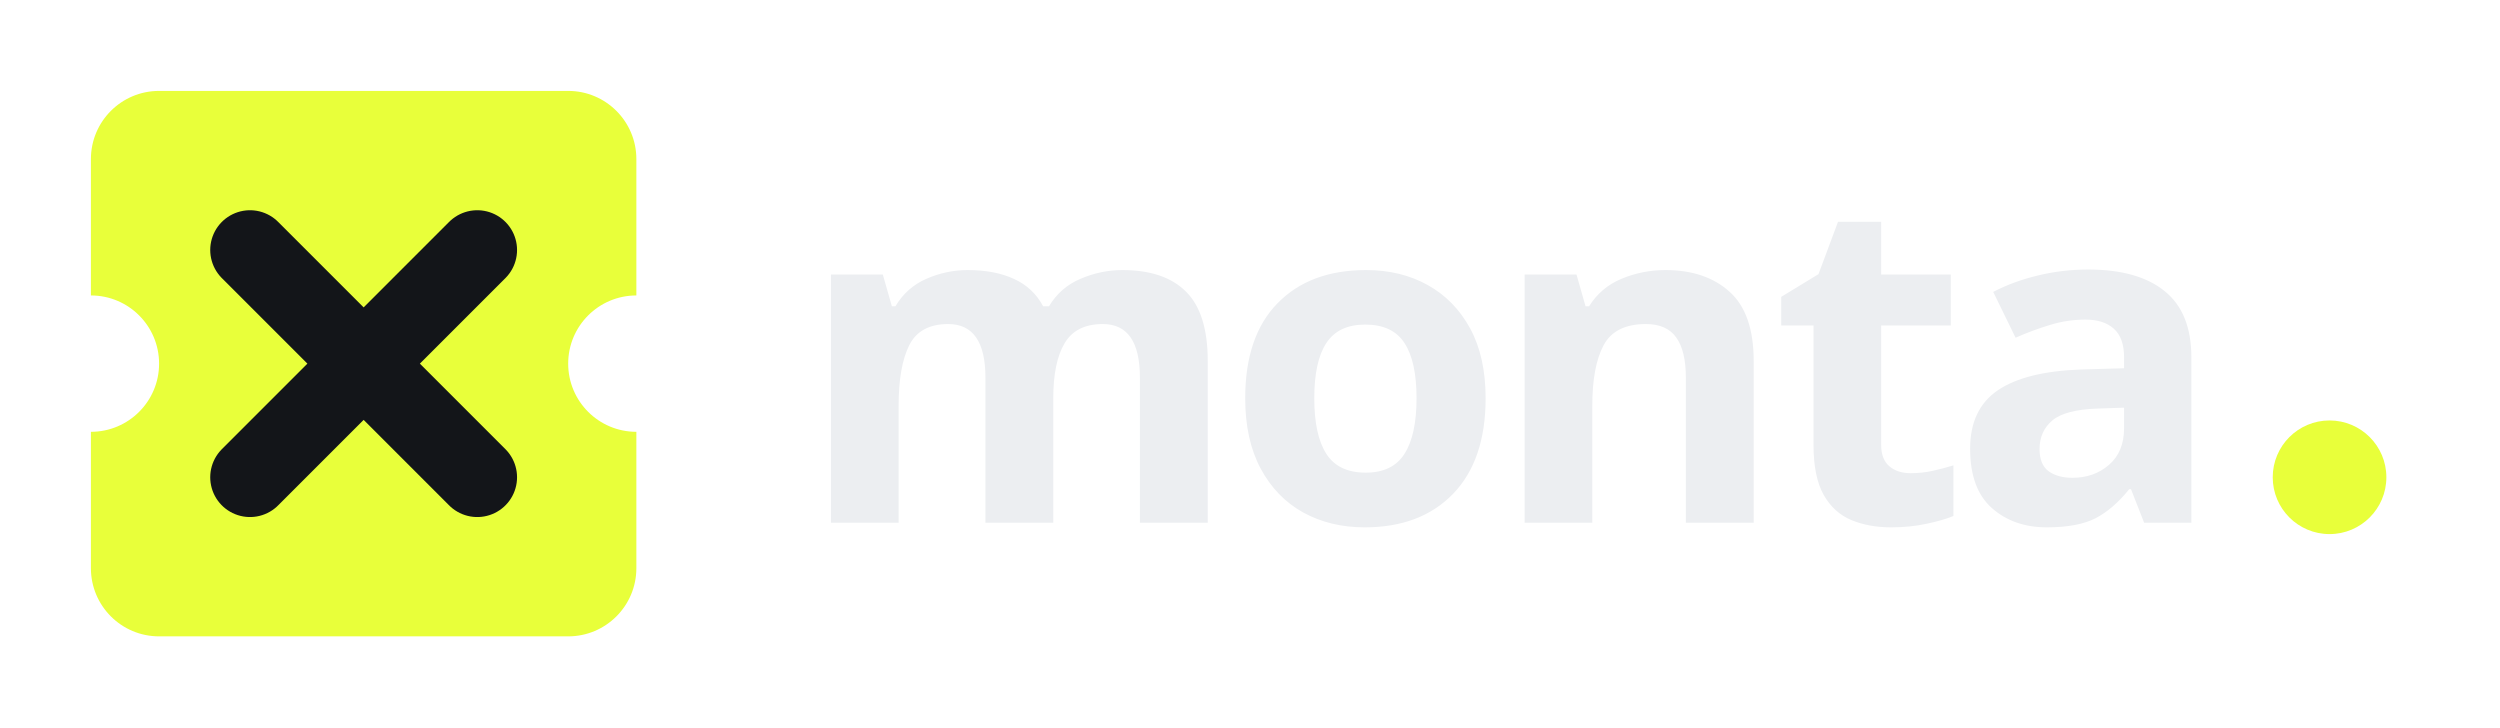
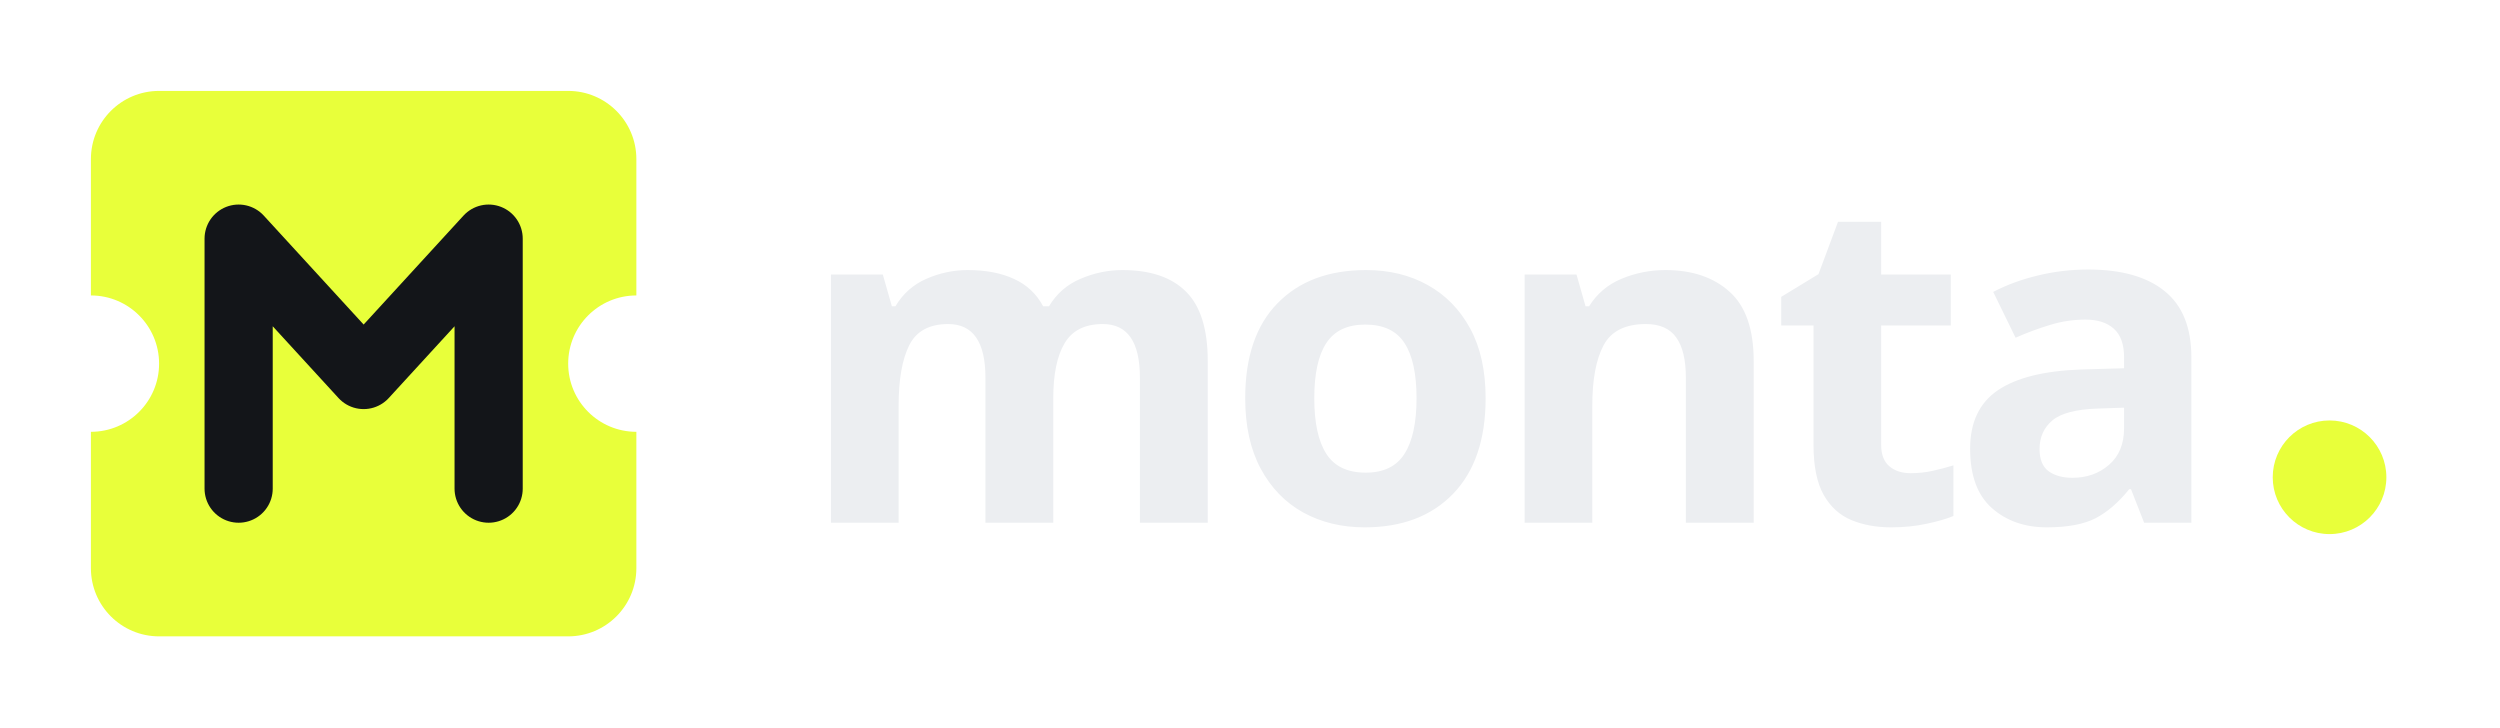
<svg xmlns="http://www.w3.org/2000/svg" viewBox="0 0 220 64" role="img" aria-label="Monta">
  <path fill="#E8FF3A" d="M14 8h36a6 6 0 0 1 6 6v12a6 6 0 0 0 0 12v12a6 6 0 0 1-6 6H14a6 6 0 0 1-6-6V38a6 6 0 0 0 0-12V14a6 6 0 0 1 6-6z" />
-   <path stroke="#131519" stroke-width="7" stroke-linecap="round" d="M22 22l20 20M42 22L22 42" />
+   <path stroke="#131519" fill="none" stroke-width="6" stroke-linecap="round" stroke-linejoin="round" d="M21 43V21l11 12 11-12v22" />
  <text x="70" y="46" font-family="Archivo, 'Arial Black', sans-serif" font-weight="800" font-size="40" letter-spacing="-1.5" fill="#ECEEF1">monta</text>
  <circle cx="205" cy="42" r="5" fill="#E8FF3A" />
</svg>
